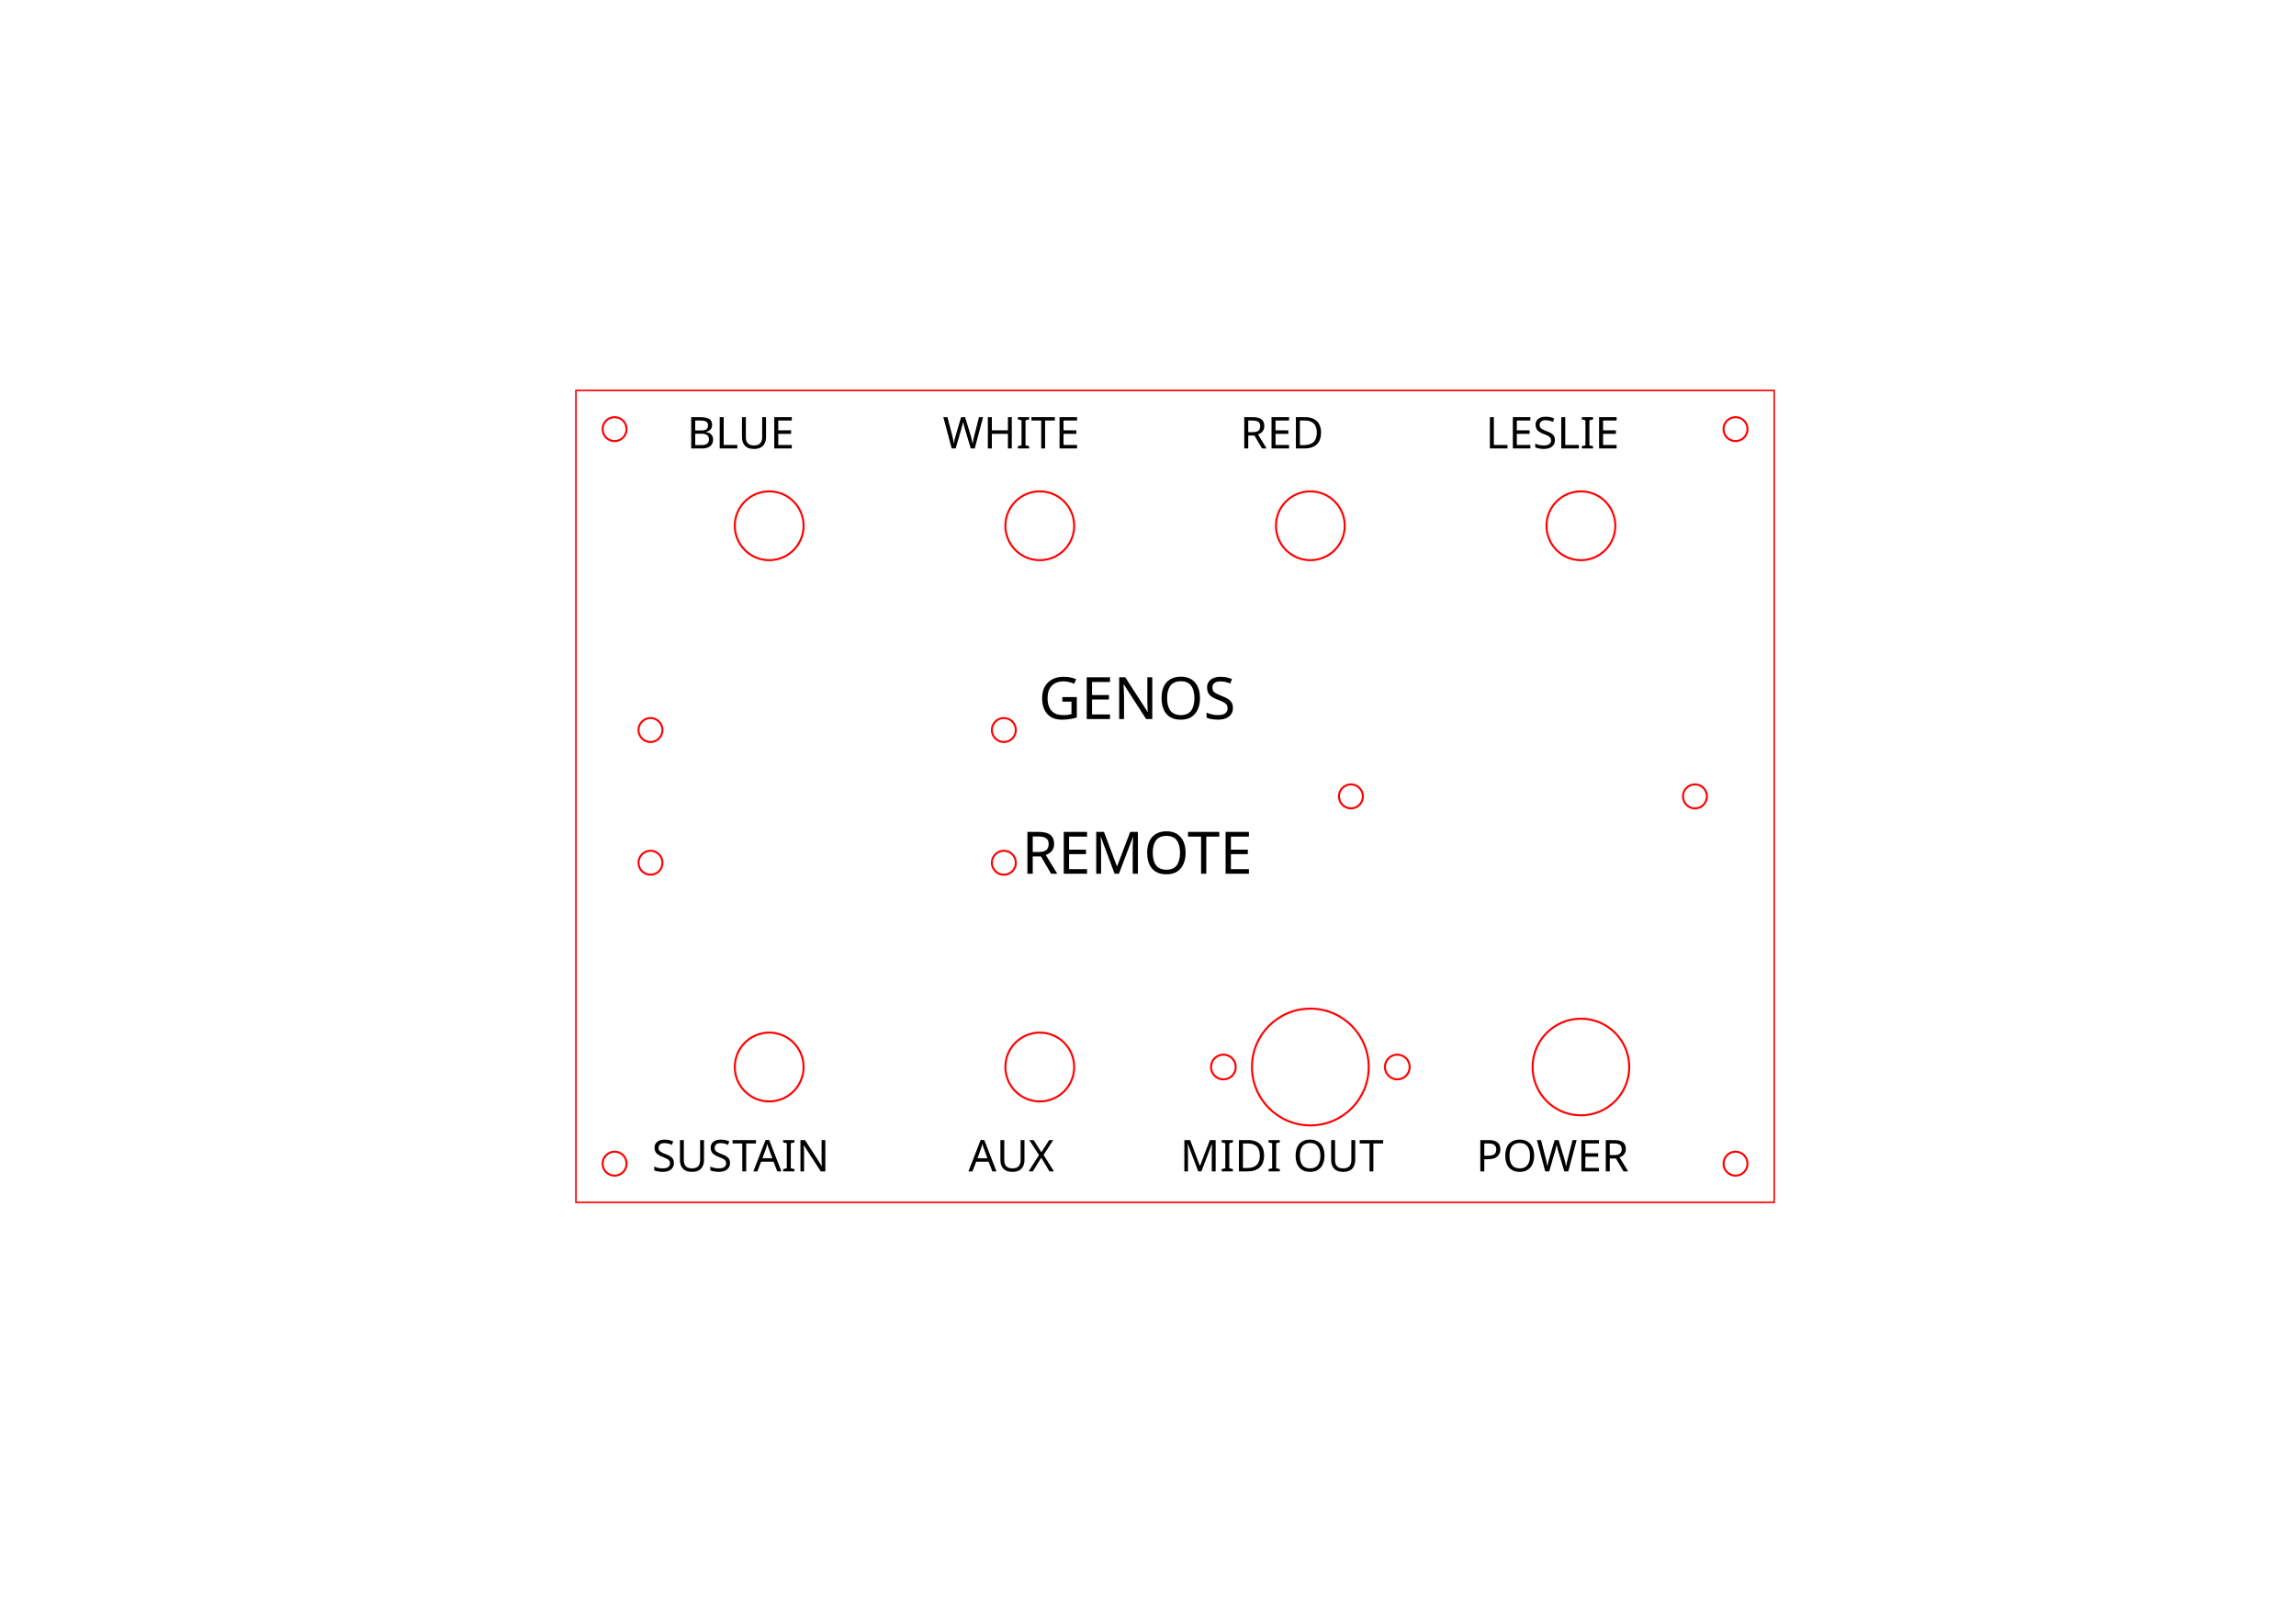
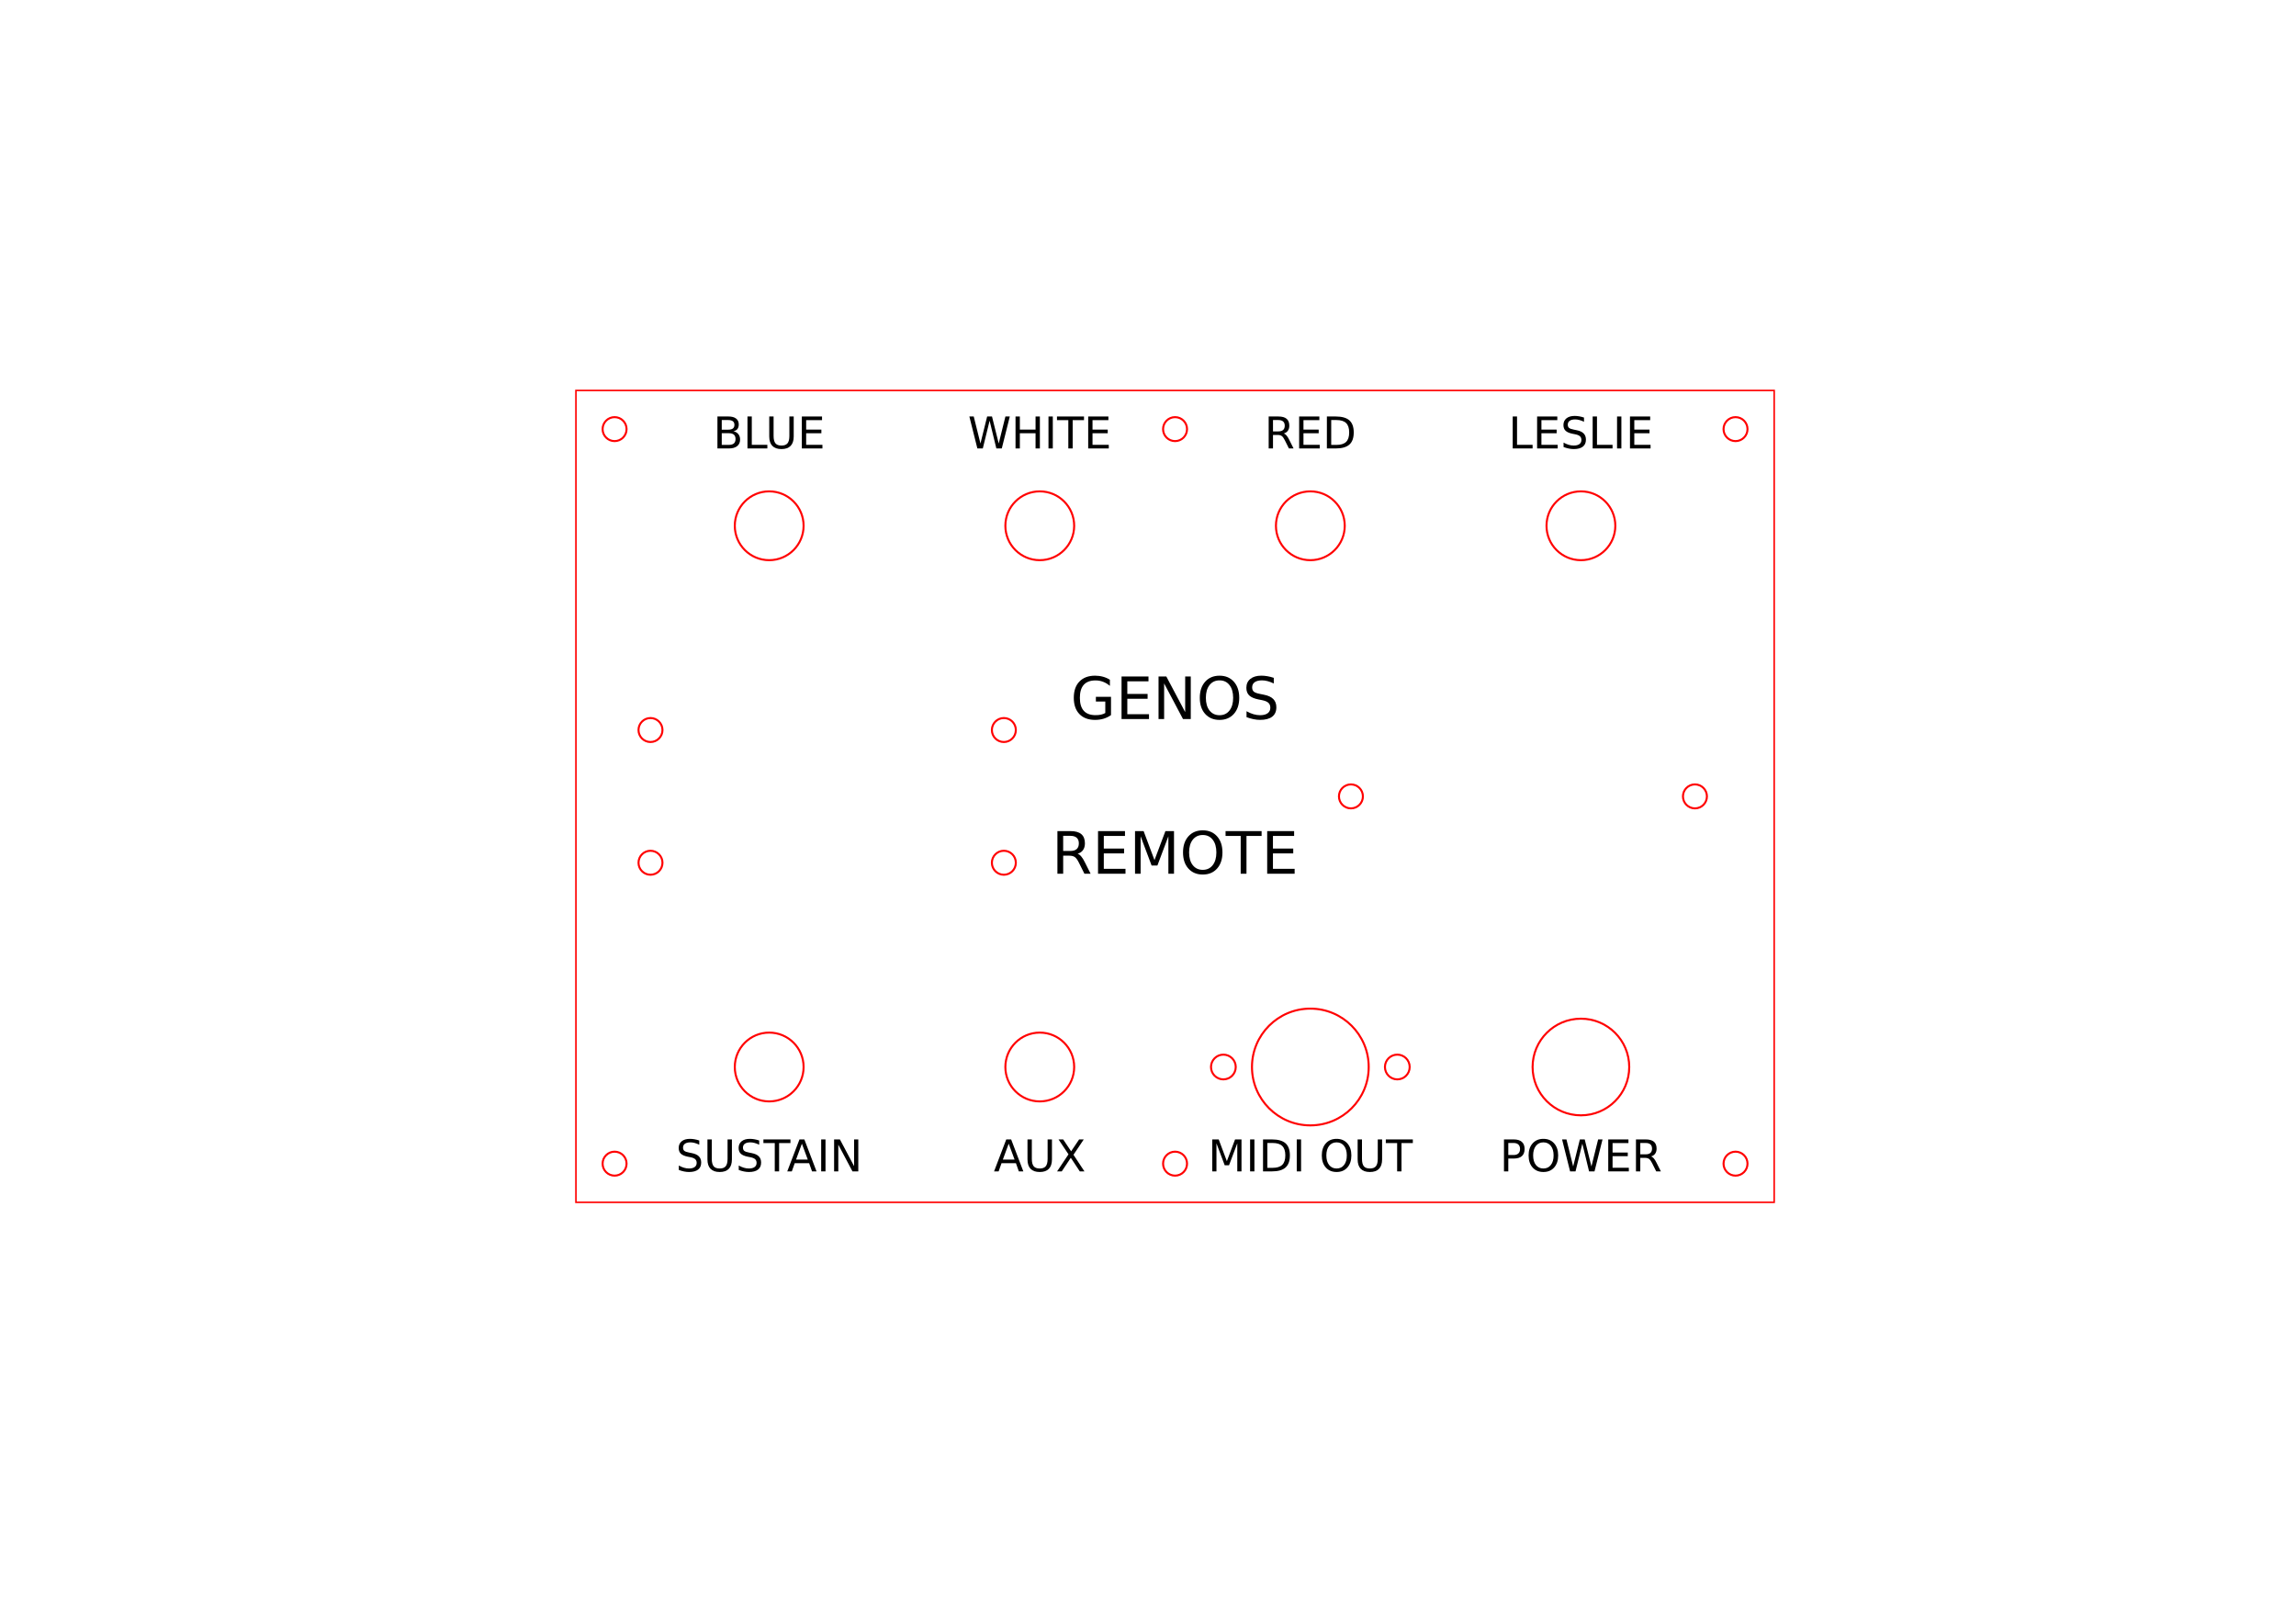
<svg xmlns="http://www.w3.org/2000/svg" width="297mm" height="210mm" viewBox="0 0 297 210" version="1.1" id="svg643">
  <defs id="defs637" />
  <g id="layer1" transform="translate(0,-87)">
-     <ellipse style="fill:none;stroke:#ff0000;stroke-width:0.261;stroke-opacity:1" id="elli19" cx="129.855" cy="181.417" rx="1.55" ry="1.55" />
-     <ellipse style="fill:none;stroke:#ff0000;stroke-width:0.261;stroke-opacity:1" id="elli18" cx="84.145" cy="181.417" rx="1.55" ry="1.55" />
-     <ellipse style="fill:none;stroke:#ff0000;stroke-width:0.261;stroke-opacity:1" id="elli20" cx="129.855" cy="198.583" rx="1.55" ry="1.55" />
-     <ellipse style="fill:none;stroke:#ff0000;stroke-width:0.261;stroke-opacity:1" id="elli15" cx="219.25" cy="190.0" rx="1.55" ry="1.55" />
-     <text xml:space="preserve" style="font-style:normal;font-variant:normal;font-weight:normal;font-stretch:normal;font-size:2.0mm;line-height:125%;font-family:sans-serif;-inkscape-font-specification:'sans-serif, Normal';font-variant-ligatures:normal;font-variant-caps:normal;font-variant-numeric:normal;text-align:center;letter-spacing:0px;word-spacing:0px;writing-mode:lr-tb;text-anchor:middle;fill:#000000;fill-opacity:1;stroke:none;stroke-width:0.265px;stroke-linecap:butt;stroke-linejoin:miter;stroke-opacity:1" x="152.0" y="180.0" id="text9">
-       <tspan id="tspan771" x="152.0" y="180.0" style="stroke-width:0.265px">GENOS</tspan>
-     </text>
-     <text xml:space="preserve" style="font-style:normal;font-variant:normal;font-weight:normal;font-stretch:normal;font-size:2.0mm;line-height:125%;font-family:sans-serif;-inkscape-font-specification:'sans-serif, Normal';font-variant-ligatures:normal;font-variant-caps:normal;font-variant-numeric:normal;text-align:center;letter-spacing:0px;word-spacing:0px;writing-mode:lr-tb;text-anchor:middle;fill:#000000;fill-opacity:1;stroke:none;stroke-width:0.265px;stroke-linecap:butt;stroke-linejoin:miter;stroke-opacity:1" x="152.0" y="200.0" id="text10">
-       <tspan id="tspan771" x="152.0" y="200.0" style="stroke-width:0.265px">REMOTE</tspan>
-     </text>
-     <rect style="fill:none;stroke:#ff0000;stroke-width:0.2;stroke-opacity:1" id="rect1" width="155.0" height="105.0" x="74.5" y="137.5" rx="0.0" ry="0.0" />
-     <text xml:space="preserve" style="font-style:normal;font-variant:normal;font-weight:normal;font-stretch:normal;font-size:1.5mm;line-height:125%;font-family:sans-serif;-inkscape-font-specification:'sans-serif, Normal';font-variant-ligatures:normal;font-variant-caps:normal;font-variant-numeric:normal;text-align:center;letter-spacing:0px;word-spacing:0px;writing-mode:lr-tb;text-anchor:middle;fill:#000000;fill-opacity:1;stroke:none;stroke-width:0.265px;stroke-linecap:butt;stroke-linejoin:miter;stroke-opacity:1" x="134.5" y="145.0" id="text2">
-       <tspan id="tspan771" x="134.5" y="145.0" style="stroke-width:0.265px">WHITE</tspan>
-     </text>
-     <text xml:space="preserve" style="font-style:normal;font-variant:normal;font-weight:normal;font-stretch:normal;font-size:1.5mm;line-height:125%;font-family:sans-serif;-inkscape-font-specification:'sans-serif, Normal';font-variant-ligatures:normal;font-variant-caps:normal;font-variant-numeric:normal;text-align:center;letter-spacing:0px;word-spacing:0px;writing-mode:lr-tb;text-anchor:middle;fill:#000000;fill-opacity:1;stroke:none;stroke-width:0.265px;stroke-linecap:butt;stroke-linejoin:miter;stroke-opacity:1" x="169.5" y="145.0" id="text3">
-       <tspan id="tspan771" x="169.5" y="145.0" style="stroke-width:0.265px">RED</tspan>
-     </text>
-     <text xml:space="preserve" style="font-style:normal;font-variant:normal;font-weight:normal;font-stretch:normal;font-size:1.5mm;line-height:125%;font-family:sans-serif;-inkscape-font-specification:'sans-serif, Normal';font-variant-ligatures:normal;font-variant-caps:normal;font-variant-numeric:normal;text-align:center;letter-spacing:0px;word-spacing:0px;writing-mode:lr-tb;text-anchor:middle;fill:#000000;fill-opacity:1;stroke:none;stroke-width:0.265px;stroke-linecap:butt;stroke-linejoin:miter;stroke-opacity:1" x="99.5" y="145.0" id="text1">
-       <tspan id="tspan771" x="99.5" y="145.0" style="stroke-width:0.265px">BLUE</tspan>
-     </text>
-     <text xml:space="preserve" style="font-style:normal;font-variant:normal;font-weight:normal;font-stretch:normal;font-size:1.5mm;line-height:125%;font-family:sans-serif;-inkscape-font-specification:'sans-serif, Normal';font-variant-ligatures:normal;font-variant-caps:normal;font-variant-numeric:normal;text-align:center;letter-spacing:0px;word-spacing:0px;writing-mode:lr-tb;text-anchor:middle;fill:#000000;fill-opacity:1;stroke:none;stroke-width:0.265px;stroke-linecap:butt;stroke-linejoin:miter;stroke-opacity:1" x="134.5" y="238.5" id="text6">
-       <tspan id="tspan771" x="134.5" y="238.5" style="stroke-width:0.265px">AUX</tspan>
-     </text>
-     <text xml:space="preserve" style="font-style:normal;font-variant:normal;font-weight:normal;font-stretch:normal;font-size:1.5mm;line-height:125%;font-family:sans-serif;-inkscape-font-specification:'sans-serif, Normal';font-variant-ligatures:normal;font-variant-caps:normal;font-variant-numeric:normal;text-align:center;letter-spacing:0px;word-spacing:0px;writing-mode:lr-tb;text-anchor:middle;fill:#000000;fill-opacity:1;stroke:none;stroke-width:0.265px;stroke-linecap:butt;stroke-linejoin:miter;stroke-opacity:1" x="169.5" y="238.5" id="text7">
-       <tspan id="tspan771" x="169.5" y="238.5" style="stroke-width:0.265px">MIDI OUT</tspan>
-     </text>
-     <text xml:space="preserve" style="font-style:normal;font-variant:normal;font-weight:normal;font-stretch:normal;font-size:1.5mm;line-height:125%;font-family:sans-serif;-inkscape-font-specification:'sans-serif, Normal';font-variant-ligatures:normal;font-variant-caps:normal;font-variant-numeric:normal;text-align:center;letter-spacing:0px;word-spacing:0px;writing-mode:lr-tb;text-anchor:middle;fill:#000000;fill-opacity:1;stroke:none;stroke-width:0.265px;stroke-linecap:butt;stroke-linejoin:miter;stroke-opacity:1" x="204.5" y="145.0" id="text4">
-       <tspan id="tspan771" x="204.5" y="145.0" style="stroke-width:0.265px">LESLIE</tspan>
-     </text>
-     <text xml:space="preserve" style="font-style:normal;font-variant:normal;font-weight:normal;font-stretch:normal;font-size:1.5mm;line-height:125%;font-family:sans-serif;-inkscape-font-specification:'sans-serif, Normal';font-variant-ligatures:normal;font-variant-caps:normal;font-variant-numeric:normal;text-align:center;letter-spacing:0px;word-spacing:0px;writing-mode:lr-tb;text-anchor:middle;fill:#000000;fill-opacity:1;stroke:none;stroke-width:0.265px;stroke-linecap:butt;stroke-linejoin:miter;stroke-opacity:1" x="99.5" y="238.5" id="text5">
-       <tspan id="tspan771" x="99.5" y="238.5" style="stroke-width:0.265px">SUSTAIN</tspan>
-     </text>
-     <ellipse style="fill:none;stroke:#ff0000;stroke-width:0.261;stroke-opacity:1" id="elli17" cx="84.145" cy="198.583" rx="1.55" ry="1.55" />
-     <ellipse style="fill:none;stroke:#ff0000;stroke-width:0.261;stroke-opacity:1" id="elli16" cx="174.75" cy="190.0" rx="1.55" ry="1.55" />
-     <text xml:space="preserve" style="font-style:normal;font-variant:normal;font-weight:normal;font-stretch:normal;font-size:1.5mm;line-height:125%;font-family:sans-serif;-inkscape-font-specification:'sans-serif, Normal';font-variant-ligatures:normal;font-variant-caps:normal;font-variant-numeric:normal;text-align:center;letter-spacing:0px;word-spacing:0px;writing-mode:lr-tb;text-anchor:middle;fill:#000000;fill-opacity:1;stroke:none;stroke-width:0.265px;stroke-linecap:butt;stroke-linejoin:miter;stroke-opacity:1" x="204.5" y="238.5" id="text8">
-       <tspan id="tspan771" x="204.5" y="238.5" style="stroke-width:0.265px">POWER</tspan>
-     </text>
-     <ellipse style="fill:none;stroke:#ff0000;stroke-width:0.261;stroke-opacity:1" id="elli14" cx="204.5" cy="225.0" rx="6.25" ry="6.25" />
-     <ellipse style="fill:none;stroke:#ff0000;stroke-width:0.261;stroke-opacity:1" id="elli13" cx="180.75" cy="225.0" rx="1.6" ry="1.6" />
-     <ellipse style="fill:none;stroke:#ff0000;stroke-width:0.261;stroke-opacity:1" id="elli12" cx="158.25" cy="225.0" rx="1.6" ry="1.6" />
-     <ellipse style="fill:none;stroke:#ff0000;stroke-width:0.261;stroke-opacity:1" id="elli11" cx="169.5" cy="225.0" rx="7.55" ry="7.55" />
-     <ellipse style="fill:none;stroke:#ff0000;stroke-width:0.261;stroke-opacity:1" id="elli10" cx="134.5" cy="225.0" rx="4.45" ry="4.45" />
-     <ellipse style="fill:none;stroke:#ff0000;stroke-width:0.261;stroke-opacity:1" id="elli7" cx="169.5" cy="155.0" rx="4.45" ry="4.45" />
-     <ellipse style="fill:none;stroke:#ff0000;stroke-width:0.261;stroke-opacity:1" id="elli6" cx="134.5" cy="155.0" rx="4.45" ry="4.45" />
-     <ellipse style="fill:none;stroke:#ff0000;stroke-width:0.261;stroke-opacity:1" id="elli5" cx="99.5" cy="155.0" rx="4.45" ry="4.45" />
-     <ellipse style="fill:none;stroke:#ff0000;stroke-width:0.261;stroke-opacity:1" id="elli4" cx="79.5" cy="142.5" rx="1.55" ry="1.55" />
-     <ellipse style="fill:none;stroke:#ff0000;stroke-width:0.261;stroke-opacity:1" id="elli3" cx="79.5" cy="237.5" rx="1.55" ry="1.55" />
-     <ellipse style="fill:none;stroke:#ff0000;stroke-width:0.261;stroke-opacity:1" id="elli2" cx="224.5" cy="237.5" rx="1.55" ry="1.55" />
-     <ellipse style="fill:none;stroke:#ff0000;stroke-width:0.261;stroke-opacity:1" id="elli1" cx="224.5" cy="142.5" rx="1.55" ry="1.55" />
-     <ellipse style="fill:none;stroke:#ff0000;stroke-width:0.261;stroke-opacity:1" id="elli9" cx="99.5" cy="225.0" rx="4.45" ry="4.45" />
-     <ellipse style="fill:none;stroke:#ff0000;stroke-width:0.261;stroke-opacity:1" id="elli8" cx="204.5" cy="155.0" rx="4.45" ry="4.45" />
+     <path style="fill:none;stroke:#ff0000;stroke-width:0.261;stroke-opacity:1" d="m 85.695,198.583 a 1.55,1.55 0 0 1 -1.55,1.55 1.55,1.55 0 0 1 -1.55,-1.55 1.55,1.55 0 0 1 1.55,-1.55 1.55,1.55 0 0 1 1.55,1.55 z" id="elli19" />
+     <path style="fill:none;stroke:#ff0000;stroke-width:0.261;stroke-opacity:1" d="m 176.3,190 a 1.55,1.55 0 0 1 -1.55,1.55 1.55,1.55 0 0 1 -1.55,-1.55 1.55,1.55 0 0 1 1.55,-1.55 1.55,1.55 0 0 1 1.55,1.55 z" id="elli18" />
+     <path style="fill:none;stroke:#ff0000;stroke-width:0.261;stroke-opacity:1" d="m 131.405,198.583 a 1.55,1.55 0 0 1 -1.55,1.55 1.55,1.55 0 0 1 -1.55,-1.55 1.55,1.55 0 0 1 1.55,-1.55 1.55,1.55 0 0 1 1.55,1.55 z" id="elli22" />
+     <path style="fill:none;stroke:#ff0000;stroke-width:0.261;stroke-opacity:1" d="m 85.695,181.417 a 1.55,1.55 0 0 1 -1.55,1.55 1.55,1.55 0 0 1 -1.55,-1.55 1.55,1.55 0 0 1 1.55,-1.55 1.55,1.55 0 0 1 1.55,1.55 z" id="elli20" />
+     <path style="fill:none;stroke:#ff0000;stroke-width:0.261;stroke-opacity:1" d="m 131.405,181.417 a 1.55,1.55 0 0 1 -1.55,1.55 1.55,1.55 0 0 1 -1.55,-1.55 1.55,1.55 0 0 1 1.55,-1.55 1.55,1.55 0 0 1 1.55,1.55 z" id="elli21" />
+     <g aria-label="POWER" style="font-style:normal;font-variant:normal;font-weight:normal;font-stretch:normal;font-size:5.669px;line-height:125%;font-family:sans-serif;-inkscape-font-specification:'sans-serif, Normal';font-variant-ligatures:normal;font-variant-caps:normal;font-variant-numeric:normal;text-align:center;letter-spacing:0px;word-spacing:0px;writing-mode:lr-tb;text-anchor:middle;fill:#000000;fill-opacity:1;stroke:none;stroke-width:0.265px;stroke-linecap:butt;stroke-linejoin:miter;stroke-opacity:1" id="text8">
+       <path d="m 195.107,234.827 v 1.553 h 0.703 q 0.39,0 0.603,-0.202 0.213,-0.202 0.213,-0.576 0,-0.371 -0.213,-0.573 -0.213,-0.202 -0.603,-0.202 z m -0.559,-0.46 h 1.262 q 0.695,0 1.049,0.316 0.357,0.313 0.357,0.919 0,0.612 -0.357,0.925 -0.354,0.313 -1.049,0.313 h -0.703 V 238.5 h -0.559 z" style="stroke-width:0.265px" id="path366" />
+       <path d="m 199.647,234.746 q -0.609,0 -0.969,0.454 -0.357,0.454 -0.357,1.237 0,0.781 0.357,1.235 0.36,0.454 0.969,0.454 0.609,0 0.963,-0.454 0.357,-0.454 0.357,-1.235 0,-0.783 -0.357,-1.237 -0.354,-0.454 -0.963,-0.454 z m 0,-0.454 q 0.869,0 1.39,0.584 0.52,0.581 0.52,1.561 0,0.977 -0.52,1.561 -0.52,0.581 -1.39,0.581 -0.872,0 -1.395,-0.581 -0.52,-0.581 -0.52,-1.561 0,-0.98 0.52,-1.561 0.523,-0.584 1.395,-0.584 z" style="stroke-width:0.265px" id="path368" />
+       <path d="m 202.064,234.367 h 0.565 l 0.869,3.493 0.866,-3.493 h 0.628 l 0.869,3.493 0.866,-3.493 h 0.567 L 206.258,238.5 h -0.703 l -0.872,-3.588 -0.88,3.588 h -0.703 z" style="stroke-width:0.265px" id="path370" />
+       <path d="m 208.035,234.367 h 2.613 v 0.471 h -2.054 v 1.224 h 1.968 v 0.471 h -1.968 v 1.498 h 2.104 V 238.5 H 208.035 Z" style="stroke-width:0.265px" id="path372" />
+       <path d="m 213.582,236.562 q 0.18,0.061 0.349,0.26 0.172,0.199 0.343,0.548 l 0.567,1.129 h -0.601 l -0.529,-1.06 q -0.205,-0.415 -0.399,-0.551 -0.191,-0.136 -0.523,-0.136 h -0.609 V 238.5 h -0.559 v -4.133 h 1.262 q 0.709,0 1.057,0.296 0.349,0.296 0.349,0.894 0,0.39 -0.183,0.648 -0.18,0.257 -0.526,0.357 z m -1.401,-1.736 v 1.467 h 0.703 q 0.404,0 0.609,-0.185 0.208,-0.188 0.208,-0.551 0,-0.363 -0.208,-0.545 -0.205,-0.185 -0.609,-0.185 z" style="stroke-width:0.265px" id="path374" />
+     </g>
+     <g aria-label="GENOS" style="font-style:normal;font-variant:normal;font-weight:normal;font-stretch:normal;font-size:7.559px;line-height:125%;font-family:sans-serif;-inkscape-font-specification:'sans-serif, Normal';font-variant-ligatures:normal;font-variant-caps:normal;font-variant-numeric:normal;text-align:center;letter-spacing:0px;word-spacing:0px;writing-mode:lr-tb;text-anchor:middle;fill:#000000;fill-opacity:1;stroke:none;stroke-width:0.265px;stroke-linecap:butt;stroke-linejoin:miter;stroke-opacity:1" id="text9">
+       <path d="m 142.976,179.214 v -1.48 h -1.218 v -0.613 h 1.956 v 2.366 q -0.432,0.306 -0.952,0.465 -0.52,0.155 -1.111,0.155 -1.292,0 -2.023,-0.753 -0.727,-0.757 -0.727,-2.104 0,-1.351 0.727,-2.104 0.731,-0.757 2.023,-0.757 0.539,0 1.022,0.133 0.487,0.133 0.897,0.391 v 0.794 q -0.413,-0.351 -0.878,-0.528 -0.465,-0.177 -0.978,-0.177 -1.011,0 -1.521,0.565 -0.506,0.565 -0.506,1.683 0,1.115 0.506,1.679 0.509,0.565 1.521,0.565 0.395,0 0.705,-0.066 0.31,-0.07 0.557,-0.214 z" style="stroke-width:0.265px" id="path377" />
+       <path d="m 145.079,174.489 h 3.484 v 0.627 h -2.739 v 1.631 h 2.624 v 0.627 h -2.624 v 1.997 h 2.805 V 180 h -3.551 z" style="stroke-width:0.265px" id="path379" />
+       <path d="m 149.863,174.489 h 1.004 l 2.443,4.61 v -4.61 h 0.723 V 180 h -1.004 l -2.443,-4.61 V 180 h -0.723 z" style="stroke-width:0.265px" id="path381" />
+       <path d="m 157.754,174.995 q -0.812,0 -1.292,0.605 -0.476,0.605 -0.476,1.65 0,1.041 0.476,1.646 0.48,0.605 1.292,0.605 0.812,0 1.284,-0.605 0.476,-0.605 0.476,-1.646 0,-1.045 -0.476,-1.65 -0.472,-0.605 -1.284,-0.605 z m 0,-0.605 q 1.159,0 1.853,0.779 0.694,0.775 0.694,2.082 0,1.303 -0.694,2.082 -0.694,0.775 -1.853,0.775 -1.163,0 -1.86,-0.775 -0.694,-0.775 -0.694,-2.082 0,-1.307 0.694,-2.082 0.698,-0.779 1.86,-0.779 z" style="stroke-width:0.265px" id="path383" />
+       <path d="m 164.771,174.67 v 0.727 q -0.424,-0.203 -0.801,-0.303 -0.376,-0.1 -0.727,-0.1 -0.609,0 -0.941,0.236 -0.329,0.236 -0.329,0.672 0,0.365 0.218,0.554 0.221,0.185 0.834,0.299 l 0.45,0.092 q 0.834,0.159 1.229,0.561 0.399,0.399 0.399,1.07 0,0.801 -0.539,1.214 -0.535,0.413 -1.572,0.413 -0.391,0 -0.834,-0.089 -0.439,-0.089 -0.912,-0.262 v -0.768 q 0.454,0.255 0.89,0.384 0.436,0.129 0.856,0.129 0.639,0 0.985,-0.251 0.347,-0.251 0.347,-0.716 0,-0.406 -0.251,-0.635 -0.247,-0.229 -0.816,-0.343 l -0.454,-0.089 q -0.834,-0.166 -1.207,-0.52 -0.373,-0.354 -0.373,-0.985 0,-0.731 0.513,-1.152 0.517,-0.421 1.421,-0.421 0.388,0 0.79,0.07 0.402,0.07 0.823,0.21 z" style="stroke-width:0.265px" id="path385" />
+     </g>
+     <g aria-label="REMOTE" style="font-style:normal;font-variant:normal;font-weight:normal;font-stretch:normal;font-size:7.559px;line-height:125%;font-family:sans-serif;-inkscape-font-specification:'sans-serif, Normal';font-variant-ligatures:normal;font-variant-caps:normal;font-variant-numeric:normal;text-align:center;letter-spacing:0px;word-spacing:0px;writing-mode:lr-tb;text-anchor:middle;fill:#000000;fill-opacity:1;stroke:none;stroke-width:0.265px;stroke-linecap:butt;stroke-linejoin:miter;stroke-opacity:1" id="text10">
+       <path d="m 139.395,197.416 q 0.24,0.081 0.465,0.347 0.229,0.266 0.458,0.731 L 141.075,200 h -0.801 l -0.705,-1.414 q -0.273,-0.554 -0.531,-0.735 -0.255,-0.181 -0.698,-0.181 H 137.528 V 200 h -0.746 v -5.511 h 1.683 q 0.945,0 1.41,0.395 0.465,0.395 0.465,1.192 0,0.52 -0.244,0.864 -0.24,0.343 -0.701,0.476 z m -1.868,-2.314 v 1.956 h 0.938 q 0.539,0 0.812,-0.247 0.277,-0.251 0.277,-0.734 0,-0.484 -0.277,-0.727 -0.273,-0.247 -0.812,-0.247 z" style="stroke-width:0.265px" id="path388" />
+       <path d="m 142.038,194.489 h 3.484 v 0.627 h -2.739 v 1.631 h 2.624 v 0.627 h -2.624 v 1.997 h 2.805 V 200 h -3.551 z" style="stroke-width:0.265px" id="path390" />
+       <path d="m 146.822,194.489 h 1.111 l 1.406,3.75 1.414,-3.75 h 1.111 V 200 h -0.727 v -4.839 l -1.421,3.78 h -0.749 l -1.421,-3.78 V 200 h -0.723 z" style="stroke-width:0.265px" id="path392" />
+       <path d="m 155.584,194.995 q -0.812,0 -1.292,0.605 -0.476,0.605 -0.476,1.65 0,1.041 0.476,1.646 0.48,0.605 1.292,0.605 0.812,0 1.284,-0.605 0.476,-0.605 0.476,-1.646 0,-1.045 -0.476,-1.65 -0.472,-0.605 -1.284,-0.605 z m 0,-0.605 q 1.159,0 1.853,0.779 0.694,0.775 0.694,2.082 0,1.303 -0.694,2.082 -0.694,0.775 -1.853,0.775 -1.163,0 -1.86,-0.775 -0.694,-0.775 -0.694,-2.082 0,-1.307 0.694,-2.082 0.698,-0.779 1.86,-0.779 z" style="stroke-width:0.265px" id="path394" />
+       <path d="m 158.533,194.489 h 4.662 v 0.627 h -1.956 V 200 h -0.749 v -4.883 h -1.956 z" style="stroke-width:0.265px" id="path396" />
+       <path d="m 163.918,194.489 h 3.484 v 0.627 h -2.739 v 1.631 h 2.624 v 0.627 h -2.624 v 1.997 h 2.805 V 200 h -3.551 z" style="stroke-width:0.265px" id="path398" />
+     </g>
+     <path style="fill:none;stroke:#ff0000;stroke-width:0.2;stroke-opacity:1" d="m 74.5,137.5 h 155 v 105 h -155 z" id="rect1" />
+     <g aria-label="WHITE" style="font-style:normal;font-variant:normal;font-weight:normal;font-stretch:normal;font-size:5.669px;line-height:125%;font-family:sans-serif;-inkscape-font-specification:'sans-serif, Normal';font-variant-ligatures:normal;font-variant-caps:normal;font-variant-numeric:normal;text-align:center;letter-spacing:0px;word-spacing:0px;writing-mode:lr-tb;text-anchor:middle;fill:#000000;fill-opacity:1;stroke:none;stroke-width:0.265px;stroke-linecap:butt;stroke-linejoin:miter;stroke-opacity:1" id="text2">
+       <path d="m 125.393,140.867 h 0.565 l 0.869,3.493 0.866,-3.493 h 0.628 l 0.869,3.493 0.866,-3.493 h 0.567 L 129.586,145 h -0.703 l -0.872,-3.588 -0.88,3.588 h -0.703 z" style="stroke-width:0.265px" id="path402" />
+       <path d="m 131.364,140.867 h 0.559 v 1.694 h 2.032 v -1.694 h 0.559 V 145 h -0.559 v -1.968 H 131.923 V 145 h -0.559 z" style="stroke-width:0.265px" id="path404" />
+       <path d="m 135.627,140.867 h 0.559 V 145 h -0.559 z" style="stroke-width:0.265px" id="path406" />
+       <path d="m 136.726,140.867 h 3.496 v 0.471 h -1.467 V 145 h -0.562 v -3.662 h -1.467 z" style="stroke-width:0.265px" id="path408" />
+       <path d="m 140.764,140.867 h 2.613 v 0.471 h -2.054 v 1.224 h 1.968 v 0.471 h -1.968 v 1.498 h 2.104 V 145 h -2.663 z" style="stroke-width:0.265px" id="path410" />
+     </g>
+     <g aria-label="RED" style="font-style:normal;font-variant:normal;font-weight:normal;font-stretch:normal;font-size:5.669px;line-height:125%;font-family:sans-serif;-inkscape-font-specification:'sans-serif, Normal';font-variant-ligatures:normal;font-variant-caps:normal;font-variant-numeric:normal;text-align:center;letter-spacing:0px;word-spacing:0px;writing-mode:lr-tb;text-anchor:middle;fill:#000000;fill-opacity:1;stroke:none;stroke-width:0.265px;stroke-linecap:butt;stroke-linejoin:miter;stroke-opacity:1" id="text3">
+       <path d="m 166.07,143.062 q 0.18,0.061 0.349,0.26 0.172,0.199 0.343,0.548 L 167.33,145 h -0.601 l -0.529,-1.06 q -0.205,-0.415 -0.399,-0.551 -0.191,-0.136 -0.523,-0.136 h -0.609 V 145 h -0.559 v -4.133 h 1.262 q 0.709,0 1.057,0.296 0.349,0.296 0.349,0.894 0,0.39 -0.183,0.648 -0.18,0.257 -0.526,0.357 z m -1.401,-1.736 v 1.467 h 0.703 q 0.404,0 0.609,-0.185 0.208,-0.188 0.208,-0.551 0,-0.363 -0.208,-0.545 -0.205,-0.185 -0.609,-0.185 z" style="stroke-width:0.265px" id="path413" />
+       <path d="m 168.052,140.867 h 2.613 v 0.471 h -2.054 v 1.224 h 1.968 v 0.471 h -1.968 v 1.498 h 2.104 V 145 h -2.663 z" style="stroke-width:0.265px" id="path415" />
+       <path d="m 172.199,141.327 v 3.214 h 0.675 q 0.855,0 1.251,-0.388 0.399,-0.388 0.399,-1.224 0,-0.83 -0.399,-1.215 -0.396,-0.388 -1.251,-0.388 z m -0.559,-0.46 h 1.149 q 1.201,0 1.763,0.501 0.562,0.498 0.562,1.561 0,1.069 -0.565,1.57 Q 173.984,145 172.789,145 h -1.149 z" style="stroke-width:0.265px" id="path417" />
+     </g>
+     <g aria-label="BLUE" style="font-style:normal;font-variant:normal;font-weight:normal;font-stretch:normal;font-size:5.669px;line-height:125%;font-family:sans-serif;-inkscape-font-specification:'sans-serif, Normal';font-variant-ligatures:normal;font-variant-caps:normal;font-variant-numeric:normal;text-align:center;letter-spacing:0px;word-spacing:0px;writing-mode:lr-tb;text-anchor:middle;fill:#000000;fill-opacity:1;stroke:none;stroke-width:0.265px;stroke-linecap:butt;stroke-linejoin:miter;stroke-opacity:1" id="text1">
+       <path d="m 93.363,143.026 v 1.514 h 0.897 q 0.451,0 0.667,-0.185 0.219,-0.188 0.219,-0.573 0,-0.388 -0.219,-0.57 -0.216,-0.185 -0.667,-0.185 z m 0,-1.7 v 1.246 h 0.828 q 0.41,0 0.609,-0.152 0.202,-0.155 0.202,-0.471 0,-0.313 -0.202,-0.468 -0.199,-0.155 -0.609,-0.155 z m -0.559,-0.46 h 1.428 q 0.639,0 0.985,0.266 0.346,0.266 0.346,0.756 0,0.379 -0.177,0.603 -0.177,0.224 -0.52,0.28 0.412,0.089 0.639,0.371 0.23,0.28 0.23,0.7 0,0.554 -0.376,0.855 Q 94.982,145 94.287,145 h -1.484 z" style="stroke-width:0.265px" id="path420" />
+       <path d="m 96.69,140.867 h 0.559 v 3.662 h 2.012 V 145 h -2.572 z" style="stroke-width:0.265px" id="path422" />
+       <path d="m 99.506,140.867 h 0.562 v 2.511 q 0,0.664 0.241,0.958 0.241,0.291 0.781,0.291 0.537,0 0.778,-0.291 0.241,-0.293 0.241,-0.958 v -2.511 h 0.562 v 2.58 q 0,0.808 -0.401,1.221 -0.399,0.412 -1.179,0.412 -0.783,0 -1.185,-0.412 -0.399,-0.412 -0.399,-1.221 z" style="stroke-width:0.265px" id="path424" />
+       <path d="m 103.722,140.867 h 2.613 v 0.471 h -2.054 v 1.224 h 1.968 v 0.471 h -1.968 v 1.498 h 2.104 V 145 h -2.663 z" style="stroke-width:0.265px" id="path426" />
+     </g>
+     <g aria-label="AUX" style="font-style:normal;font-variant:normal;font-weight:normal;font-stretch:normal;font-size:5.669px;line-height:125%;font-family:sans-serif;-inkscape-font-specification:'sans-serif, Normal';font-variant-ligatures:normal;font-variant-caps:normal;font-variant-numeric:normal;text-align:center;letter-spacing:0px;word-spacing:0px;writing-mode:lr-tb;text-anchor:middle;fill:#000000;fill-opacity:1;stroke:none;stroke-width:0.265px;stroke-linecap:butt;stroke-linejoin:miter;stroke-opacity:1" id="text6">
+       <path d="m 130.481,234.918 -0.758,2.057 h 1.52 z m -0.316,-0.551 h 0.634 l 1.575,4.133 h -0.581 l -0.376,-1.06 h -1.863 L 129.177,238.5 h -0.59 z" style="stroke-width:0.265px" id="path429" />
+       <path d="m 132.911,234.367 h 0.562 v 2.511 q 0,0.664 0.241,0.958 0.241,0.291 0.781,0.291 0.537,0 0.778,-0.291 0.241,-0.293 0.241,-0.958 v -2.511 h 0.562 v 2.58 q 0,0.808 -0.401,1.221 -0.399,0.412 -1.179,0.412 -0.783,0 -1.185,-0.412 -0.399,-0.412 -0.399,-1.221 z" style="stroke-width:0.265px" id="path431" />
+       <path d="m 136.928,234.367 h 0.601 l 1.027,1.536 1.033,-1.536 h 0.601 l -1.329,1.985 1.417,2.148 h -0.601 l -1.163,-1.758 -1.171,1.758 h -0.603 l 1.475,-2.206 z" style="stroke-width:0.265px" id="path433" />
+     </g>
+     <g aria-label="MIDI OUT" style="font-style:normal;font-variant:normal;font-weight:normal;font-stretch:normal;font-size:5.669px;line-height:125%;font-family:sans-serif;-inkscape-font-specification:'sans-serif, Normal';font-variant-ligatures:normal;font-variant-caps:normal;font-variant-numeric:normal;text-align:center;letter-spacing:0px;word-spacing:0px;writing-mode:lr-tb;text-anchor:middle;fill:#000000;fill-opacity:1;stroke:none;stroke-width:0.265px;stroke-linecap:butt;stroke-linejoin:miter;stroke-opacity:1" id="text7">
+       <path d="m 156.813,234.367 h 0.833 l 1.055,2.812 1.06,-2.812 h 0.833 V 238.5 h -0.545 v -3.629 l -1.066,2.835 h -0.562 l -1.066,-2.835 V 238.5 h -0.543 z" style="stroke-width:0.265px" id="path436" />
+       <path d="m 161.707,234.367 h 0.559 V 238.5 h -0.559 z" style="stroke-width:0.265px" id="path438" />
+       <path d="m 163.939,234.827 v 3.214 h 0.675 q 0.855,0 1.251,-0.388 0.399,-0.388 0.399,-1.224 0,-0.83 -0.399,-1.215 -0.396,-0.388 -1.251,-0.388 z m -0.559,-0.46 h 1.149 q 1.201,0 1.763,0.501 0.562,0.498 0.562,1.561 0,1.069 -0.565,1.57 Q 165.724,238.5 164.528,238.5 h -1.149 z" style="stroke-width:0.265px" id="path440" />
+       <path d="m 167.742,234.367 h 0.559 V 238.5 h -0.559 z" style="stroke-width:0.265px" id="path442" />
+       <path d="m 172.897,234.746 q -0.609,0 -0.969,0.454 -0.357,0.454 -0.357,1.237 0,0.781 0.357,1.235 0.36,0.454 0.969,0.454 0.609,0 0.963,-0.454 0.357,-0.454 0.357,-1.235 0,-0.783 -0.357,-1.237 -0.354,-0.454 -0.963,-0.454 z m 0,-0.454 q 0.869,0 1.39,0.584 0.52,0.581 0.52,1.561 0,0.977 -0.52,1.561 -0.52,0.581 -1.39,0.581 -0.872,0 -1.395,-0.581 -0.52,-0.581 -0.52,-1.561 0,-0.98 0.52,-1.561 0.523,-0.584 1.395,-0.584 z" style="stroke-width:0.265px" id="path444" />
+       <path d="m 175.618,234.367 h 0.562 v 2.511 q 0,0.664 0.241,0.958 0.241,0.291 0.781,0.291 0.537,0 0.778,-0.291 0.241,-0.293 0.241,-0.958 v -2.511 h 0.562 v 2.58 q 0,0.808 -0.401,1.221 -0.399,0.412 -1.179,0.412 -0.783,0 -1.185,-0.412 -0.399,-0.412 -0.399,-1.221 z" style="stroke-width:0.265px" id="path446" />
+       <path d="m 179.261,234.367 h 3.496 v 0.471 H 181.29 V 238.5 h -0.562 v -3.662 h -1.467 z" style="stroke-width:0.265px" id="path448" />
+     </g>
+     <g aria-label="LESLIE" style="font-style:normal;font-variant:normal;font-weight:normal;font-stretch:normal;font-size:5.669px;line-height:125%;font-family:sans-serif;-inkscape-font-specification:'sans-serif, Normal';font-variant-ligatures:normal;font-variant-caps:normal;font-variant-numeric:normal;text-align:center;letter-spacing:0px;word-spacing:0px;writing-mode:lr-tb;text-anchor:middle;fill:#000000;fill-opacity:1;stroke:none;stroke-width:0.265px;stroke-linecap:butt;stroke-linejoin:miter;stroke-opacity:1" id="text4">
+       <path d="m 195.678,140.867 h 0.559 v 3.662 h 2.012 V 145 h -2.572 z" style="stroke-width:0.265px" id="path451" />
+       <path d="m 198.833,140.867 h 2.613 v 0.471 h -2.054 v 1.224 h 1.968 v 0.471 h -1.968 v 1.498 h 2.104 V 145 h -2.663 z" style="stroke-width:0.265px" id="path453" />
+       <path d="m 204.899,141.003 v 0.545 q -0.318,-0.152 -0.601,-0.227 -0.282,-0.075 -0.545,-0.075 -0.457,0 -0.706,0.177 -0.246,0.177 -0.246,0.504 0,0.274 0.163,0.415 0.166,0.138 0.626,0.224 l 0.338,0.069 q 0.626,0.119 0.922,0.421 0.299,0.299 0.299,0.803 0,0.601 -0.404,0.911 -0.401,0.31 -1.179,0.31 -0.293,0 -0.626,-0.066 -0.329,-0.066 -0.684,-0.197 v -0.576 q 0.34,0.191 0.667,0.288 0.327,0.097 0.642,0.097 0.479,0 0.739,-0.188 0.26,-0.188 0.26,-0.537 0,-0.304 -0.188,-0.476 -0.185,-0.172 -0.612,-0.257 l -0.34,-0.066 q -0.626,-0.125 -0.905,-0.39 -0.28,-0.266 -0.28,-0.739 0,-0.548 0.385,-0.864 0.388,-0.316 1.066,-0.316 0.291,0 0.592,0.053 0.302,0.053 0.617,0.158 z" style="stroke-width:0.265px" id="path455" />
+       <path d="m 206.02,140.867 h 0.559 v 3.662 h 2.012 V 145 h -2.572 z" style="stroke-width:0.265px" id="path457" />
+       <path d="m 209.175,140.867 h 0.559 V 145 h -0.559 z" style="stroke-width:0.265px" id="path459" />
+       <path d="m 210.847,140.867 h 2.613 v 0.471 h -2.054 v 1.224 h 1.968 v 0.471 h -1.968 v 1.498 h 2.104 V 145 h -2.663 z" style="stroke-width:0.265px" id="path461" />
+     </g>
+     <g aria-label="SUSTAIN" style="font-style:normal;font-variant:normal;font-weight:normal;font-stretch:normal;font-size:5.669px;line-height:125%;font-family:sans-serif;-inkscape-font-specification:'sans-serif, Normal';font-variant-ligatures:normal;font-variant-caps:normal;font-variant-numeric:normal;text-align:center;letter-spacing:0px;word-spacing:0px;writing-mode:lr-tb;text-anchor:middle;fill:#000000;fill-opacity:1;stroke:none;stroke-width:0.265px;stroke-linecap:butt;stroke-linejoin:miter;stroke-opacity:1" id="text5">
+       <path d="m 90.453,234.503 v 0.545 q -0.318,-0.152 -0.601,-0.227 -0.282,-0.075 -0.545,-0.075 -0.457,0 -0.706,0.177 -0.246,0.177 -0.246,0.504 0,0.274 0.163,0.415 0.166,0.138 0.626,0.224 l 0.338,0.069 q 0.626,0.119 0.922,0.421 0.299,0.299 0.299,0.803 0,0.601 -0.404,0.911 -0.401,0.31 -1.179,0.31 -0.293,0 -0.626,-0.066 -0.329,-0.066 -0.684,-0.197 v -0.576 q 0.34,0.191 0.667,0.288 0.327,0.097 0.642,0.097 0.479,0 0.739,-0.188 0.26,-0.188 0.26,-0.537 0,-0.304 -0.188,-0.476 -0.185,-0.172 -0.612,-0.257 l -0.34,-0.066 q -0.626,-0.125 -0.905,-0.39 -0.28,-0.266 -0.28,-0.739 0,-0.548 0.385,-0.864 0.388,-0.316 1.066,-0.316 0.291,0 0.592,0.053 0.302,0.053 0.617,0.158 z" style="stroke-width:0.265px" id="path464" />
+       <path d="m 91.511,234.367 h 0.562 v 2.511 q 0,0.664 0.241,0.958 0.241,0.291 0.781,0.291 0.537,0 0.778,-0.291 0.241,-0.293 0.241,-0.958 v -2.511 h 0.562 v 2.58 q 0,0.808 -0.401,1.221 -0.399,0.412 -1.179,0.412 -0.783,0 -1.185,-0.412 -0.399,-0.412 -0.399,-1.221 z" style="stroke-width:0.265px" id="path466" />
+       <path d="m 98.204,234.503 v 0.545 q -0.318,-0.152 -0.601,-0.227 -0.282,-0.075 -0.545,-0.075 -0.457,0 -0.706,0.177 -0.246,0.177 -0.246,0.504 0,0.274 0.163,0.415 0.166,0.138 0.626,0.224 l 0.338,0.069 q 0.626,0.119 0.922,0.421 0.299,0.299 0.299,0.803 0,0.601 -0.404,0.911 -0.401,0.31 -1.179,0.31 -0.293,0 -0.626,-0.066 -0.329,-0.066 -0.684,-0.197 v -0.576 q 0.34,0.191 0.667,0.288 0.327,0.097 0.642,0.097 0.479,0 0.739,-0.188 0.26,-0.188 0.26,-0.537 0,-0.304 -0.188,-0.476 -0.185,-0.172 -0.612,-0.257 l -0.34,-0.066 q -0.626,-0.125 -0.905,-0.39 -0.28,-0.266 -0.28,-0.739 0,-0.548 0.385,-0.864 0.388,-0.316 1.066,-0.316 0.291,0 0.592,0.053 0.302,0.053 0.617,0.158 z" style="stroke-width:0.265px" id="path468" />
+       <path d="m 98.753,234.367 h 3.496 v 0.471 h -1.467 V 238.5 h -0.562 v -3.662 h -1.467 z" style="stroke-width:0.265px" id="path470" />
+       <path d="m 103.73,234.918 -0.758,2.057 h 1.52 z m -0.316,-0.551 h 0.634 l 1.575,4.133 h -0.581 l -0.376,-1.06 h -1.863 L 102.426,238.5 h -0.59 z" style="stroke-width:0.265px" id="path472" />
+       <path d="m 106.224,234.367 h 0.559 V 238.5 h -0.559 z" style="stroke-width:0.265px" id="path474" />
+       <path d="m 107.896,234.367 h 0.753 l 1.833,3.458 v -3.458 h 0.543 V 238.5 h -0.753 l -1.833,-3.457 V 238.5 h -0.543 z" style="stroke-width:0.265px" id="path476" />
+     </g>
+     <path style="fill:none;stroke:#ff0000;stroke-width:0.261;stroke-opacity:1" d="m 220.8,190 a 1.55,1.55 0 0 1 -1.55,1.55 1.55,1.55 0 0 1 -1.55,-1.55 1.55,1.55 0 0 1 1.55,-1.55 1.55,1.55 0 0 1 1.55,1.55 z" id="elli17" />
+     <path style="fill:none;stroke:#ff0000;stroke-width:0.261;stroke-opacity:1" d="m 210.75,225 a 6.25,6.25 0 0 1 -6.25,6.25 6.25,6.25 0 0 1 -6.25,-6.25 6.25,6.25 0 0 1 6.25,-6.25 6.25,6.25 0 0 1 6.25,6.25 z" id="elli16" />
+     <path style="fill:none;stroke:#ff0000;stroke-width:0.261;stroke-opacity:1" d="m 182.35,225 a 1.6,1.6 0 0 1 -1.6,1.6 1.6,1.6 0 0 1 -1.6,-1.6 1.6,1.6 0 0 1 1.6,-1.6 1.6,1.6 0 0 1 1.6,1.6 z" id="elli15" />
+     <path style="fill:none;stroke:#ff0000;stroke-width:0.261;stroke-opacity:1" d="m 159.85,225 a 1.6,1.6 0 0 1 -1.6,1.6 1.6,1.6 0 0 1 -1.6,-1.6 1.6,1.6 0 0 1 1.6,-1.6 1.6,1.6 0 0 1 1.6,1.6 z" id="elli14" />
+     <path style="fill:none;stroke:#ff0000;stroke-width:0.261;stroke-opacity:1" d="m 177.05,225 a 7.55,7.55 0 0 1 -7.55,7.55 7.55,7.55 0 0 1 -7.55,-7.55 7.55,7.55 0 0 1 7.55,-7.55 7.55,7.55 0 0 1 7.55,7.55 z" id="elli13" />
+     <path style="fill:none;stroke:#ff0000;stroke-width:0.261;stroke-opacity:1" d="m 138.95,225 a 4.45,4.45 0 0 1 -4.45,4.45 4.45,4.45 0 0 1 -4.45,-4.45 4.45,4.45 0 0 1 4.45,-4.45 4.45,4.45 0 0 1 4.45,4.45 z" id="elli12" />
+     <path style="fill:none;stroke:#ff0000;stroke-width:0.261;stroke-opacity:1" d="m 103.95,225 a 4.45,4.45 0 0 1 -4.45,4.45 4.45,4.45 0 0 1 -4.45,-4.45 4.45,4.45 0 0 1 4.45,-4.45 4.45,4.45 0 0 1 4.45,4.45 z" id="elli11" />
+     <path style="fill:none;stroke:#ff0000;stroke-width:0.261;stroke-opacity:1" d="m 208.95,155 a 4.45,4.45 0 0 1 -4.45,4.45 4.45,4.45 0 0 1 -4.45,-4.45 4.45,4.45 0 0 1 4.45,-4.45 4.45,4.45 0 0 1 4.45,4.45 z" id="elli10" />
+     <path style="fill:none;stroke:#ff0000;stroke-width:0.261;stroke-opacity:1" d="m 103.95,155 a 4.45,4.45 0 0 1 -4.45,4.45 4.45,4.45 0 0 1 -4.45,-4.45 4.45,4.45 0 0 1 4.45,-4.45 4.45,4.45 0 0 1 4.45,4.45 z" id="elli7" />
+     <path style="fill:none;stroke:#ff0000;stroke-width:0.261;stroke-opacity:1" d="m 153.55,237.5 a 1.55,1.55 0 0 1 -1.55,1.55 1.55,1.55 0 0 1 -1.55,-1.55 1.55,1.55 0 0 1 1.55,-1.55 1.55,1.55 0 0 1 1.55,1.55 z" id="elli6" />
+     <path style="fill:none;stroke:#ff0000;stroke-width:0.261;stroke-opacity:1" d="m 153.55,142.5 a 1.55,1.55 0 0 1 -1.55,1.55 1.55,1.55 0 0 1 -1.55,-1.55 1.55,1.55 0 0 1 1.55,-1.55 1.55,1.55 0 0 1 1.55,1.55 z" id="elli5" />
+     <path style="fill:none;stroke:#ff0000;stroke-width:0.261;stroke-opacity:1" d="m 81.05,142.5 a 1.55,1.55 0 0 1 -1.55,1.55 1.55,1.55 0 0 1 -1.55,-1.55 1.55,1.55 0 0 1 1.55,-1.55 1.55,1.55 0 0 1 1.55,1.55 z" id="elli4" />
+     <path style="fill:none;stroke:#ff0000;stroke-width:0.261;stroke-opacity:1" d="m 81.05,237.5 a 1.55,1.55 0 0 1 -1.55,1.55 1.55,1.55 0 0 1 -1.55,-1.55 1.55,1.55 0 0 1 1.55,-1.55 1.55,1.55 0 0 1 1.55,1.55 z" id="elli3" />
+     <path style="fill:none;stroke:#ff0000;stroke-width:0.261;stroke-opacity:1" d="m 226.05,237.5 a 1.55,1.55 0 0 1 -1.55,1.55 1.55,1.55 0 0 1 -1.55,-1.55 1.55,1.55 0 0 1 1.55,-1.55 1.55,1.55 0 0 1 1.55,1.55 z" id="elli2" />
+     <path style="fill:none;stroke:#ff0000;stroke-width:0.261;stroke-opacity:1" d="m 226.05,142.5 a 1.55,1.55 0 0 1 -1.55,1.55 1.55,1.55 0 0 1 -1.55,-1.55 1.55,1.55 0 0 1 1.55,-1.55 1.55,1.55 0 0 1 1.55,1.55 z" id="elli1" />
+     <path style="fill:none;stroke:#ff0000;stroke-width:0.261;stroke-opacity:1" d="m 173.95,155 a 4.45,4.45 0 0 1 -4.45,4.45 4.45,4.45 0 0 1 -4.45,-4.45 4.45,4.45 0 0 1 4.45,-4.45 4.45,4.45 0 0 1 4.45,4.45 z" id="elli9" />
+     <path style="fill:none;stroke:#ff0000;stroke-width:0.261;stroke-opacity:1" d="m 138.95,155 a 4.45,4.45 0 0 1 -4.45,4.45 4.45,4.45 0 0 1 -4.45,-4.45 4.45,4.45 0 0 1 4.45,-4.45 4.45,4.45 0 0 1 4.45,4.45 z" id="elli8" />
  </g>
</svg>
